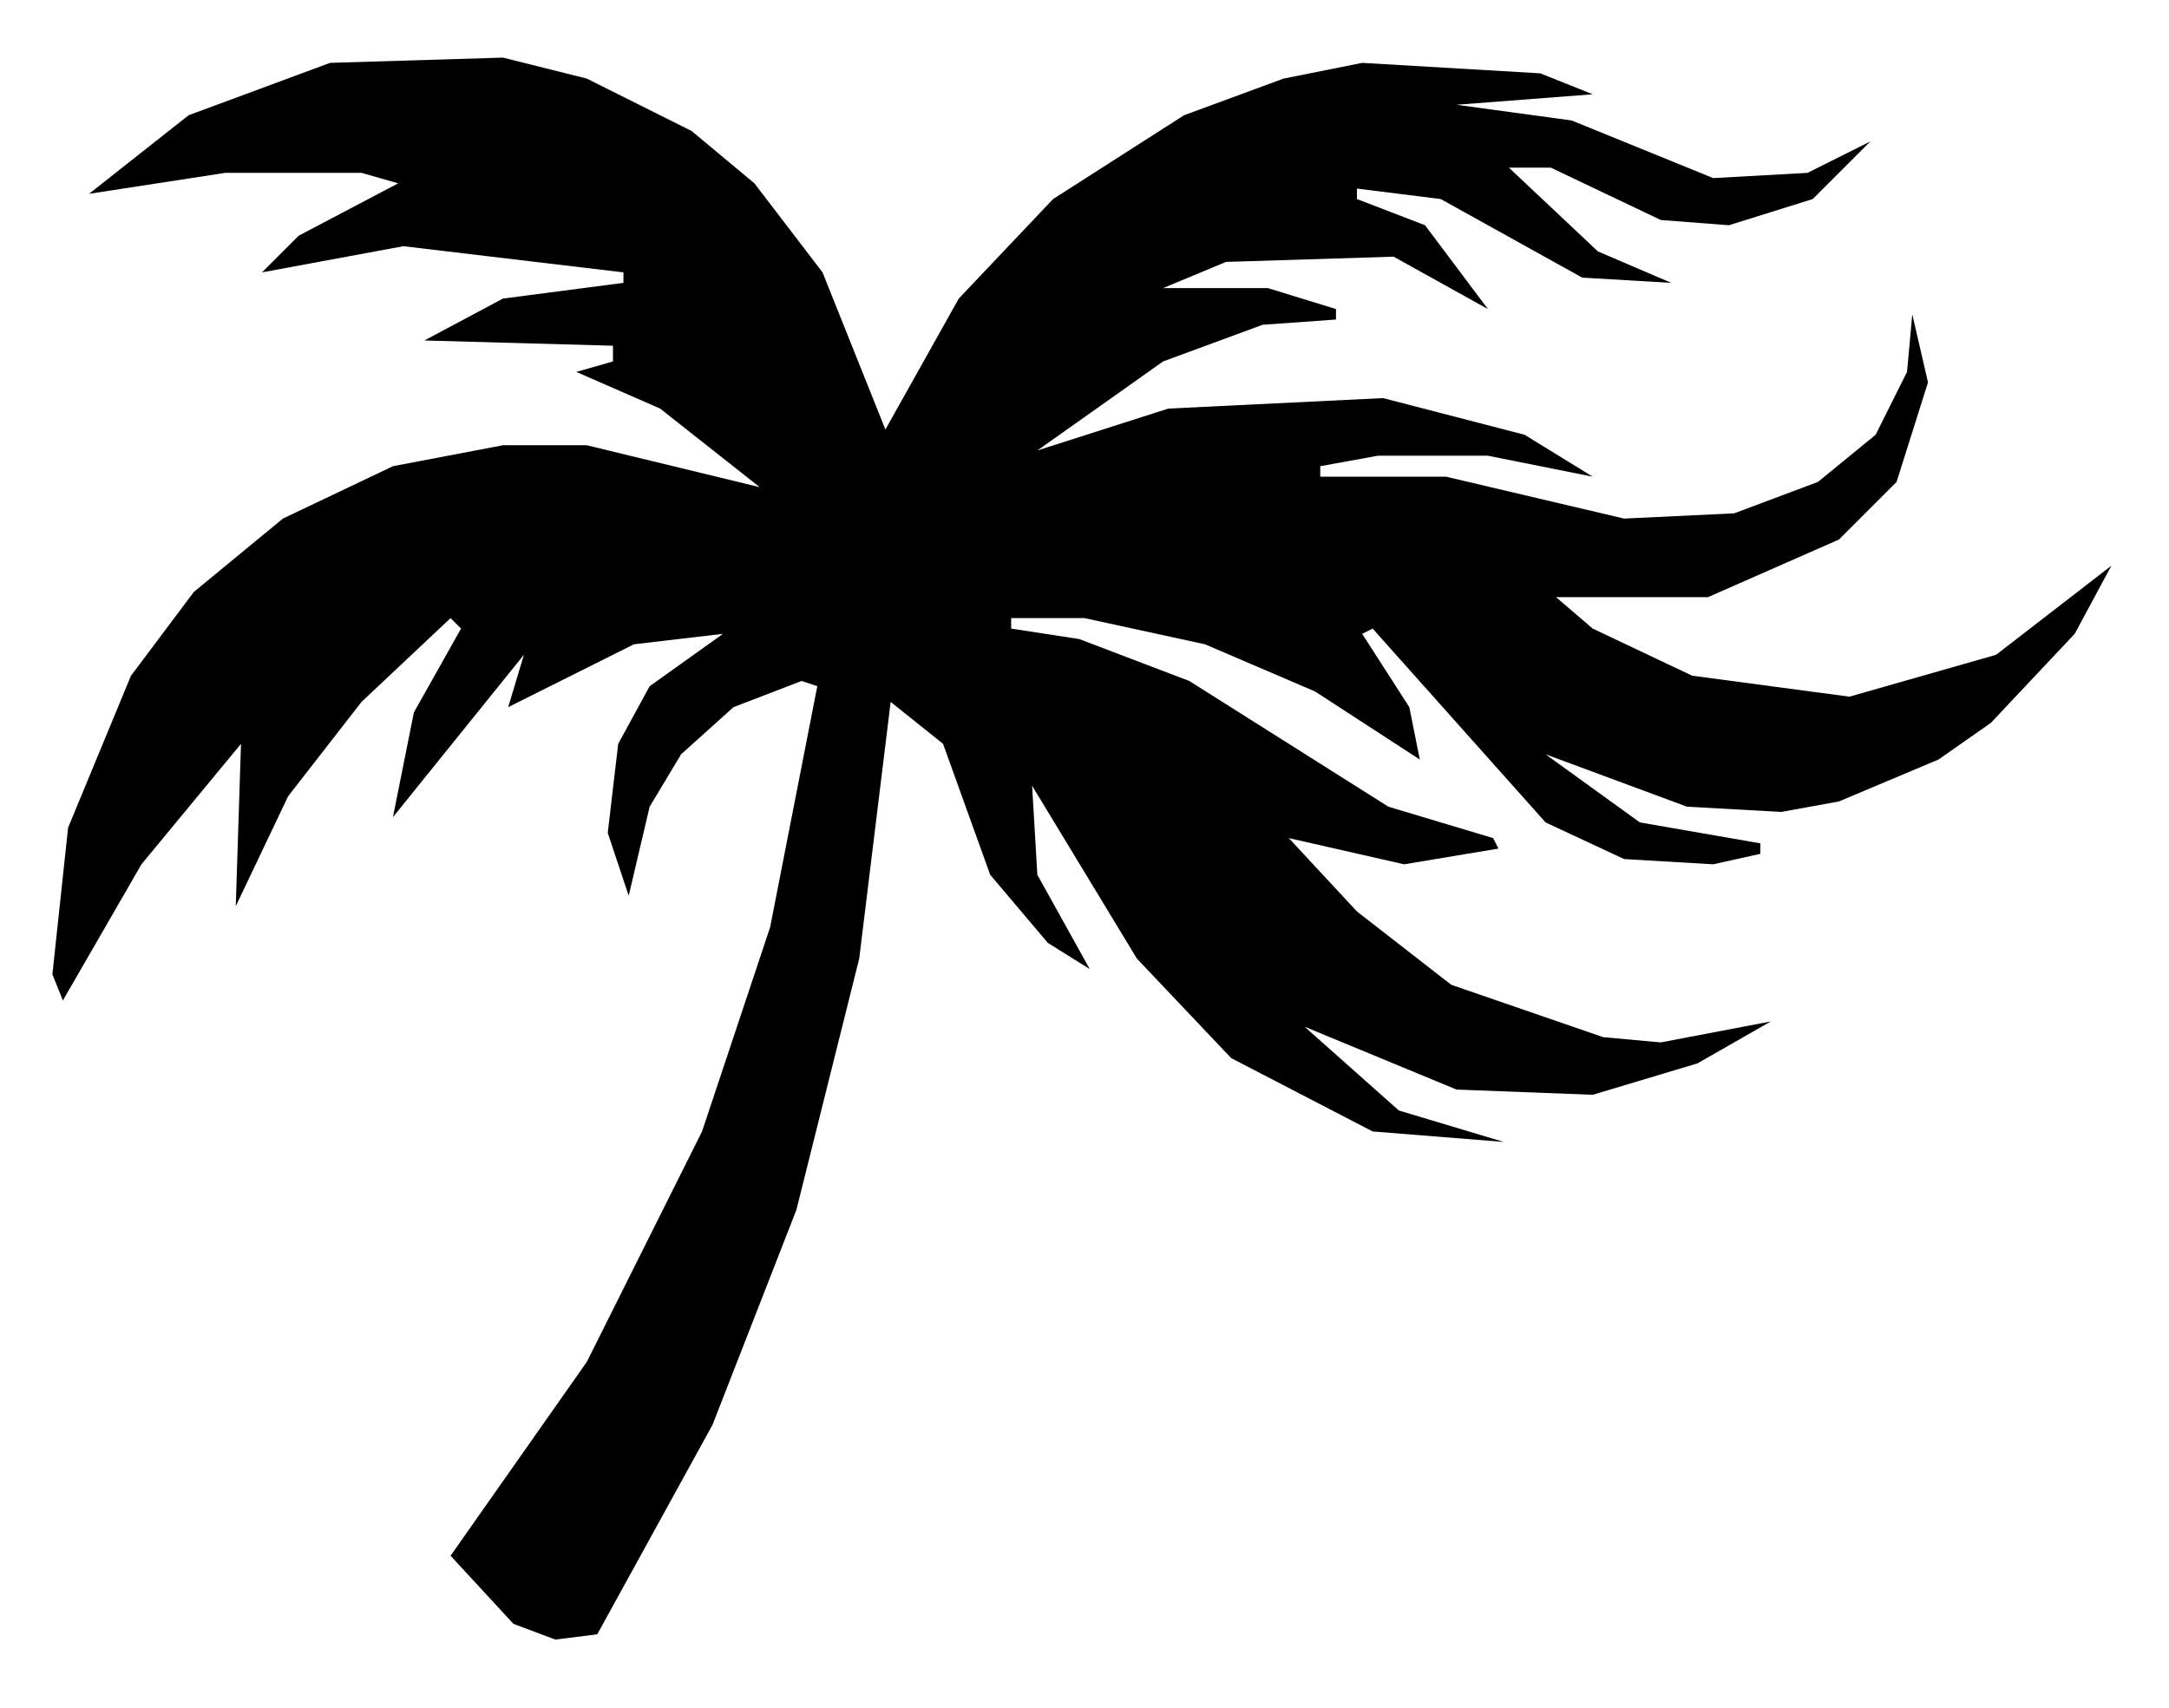
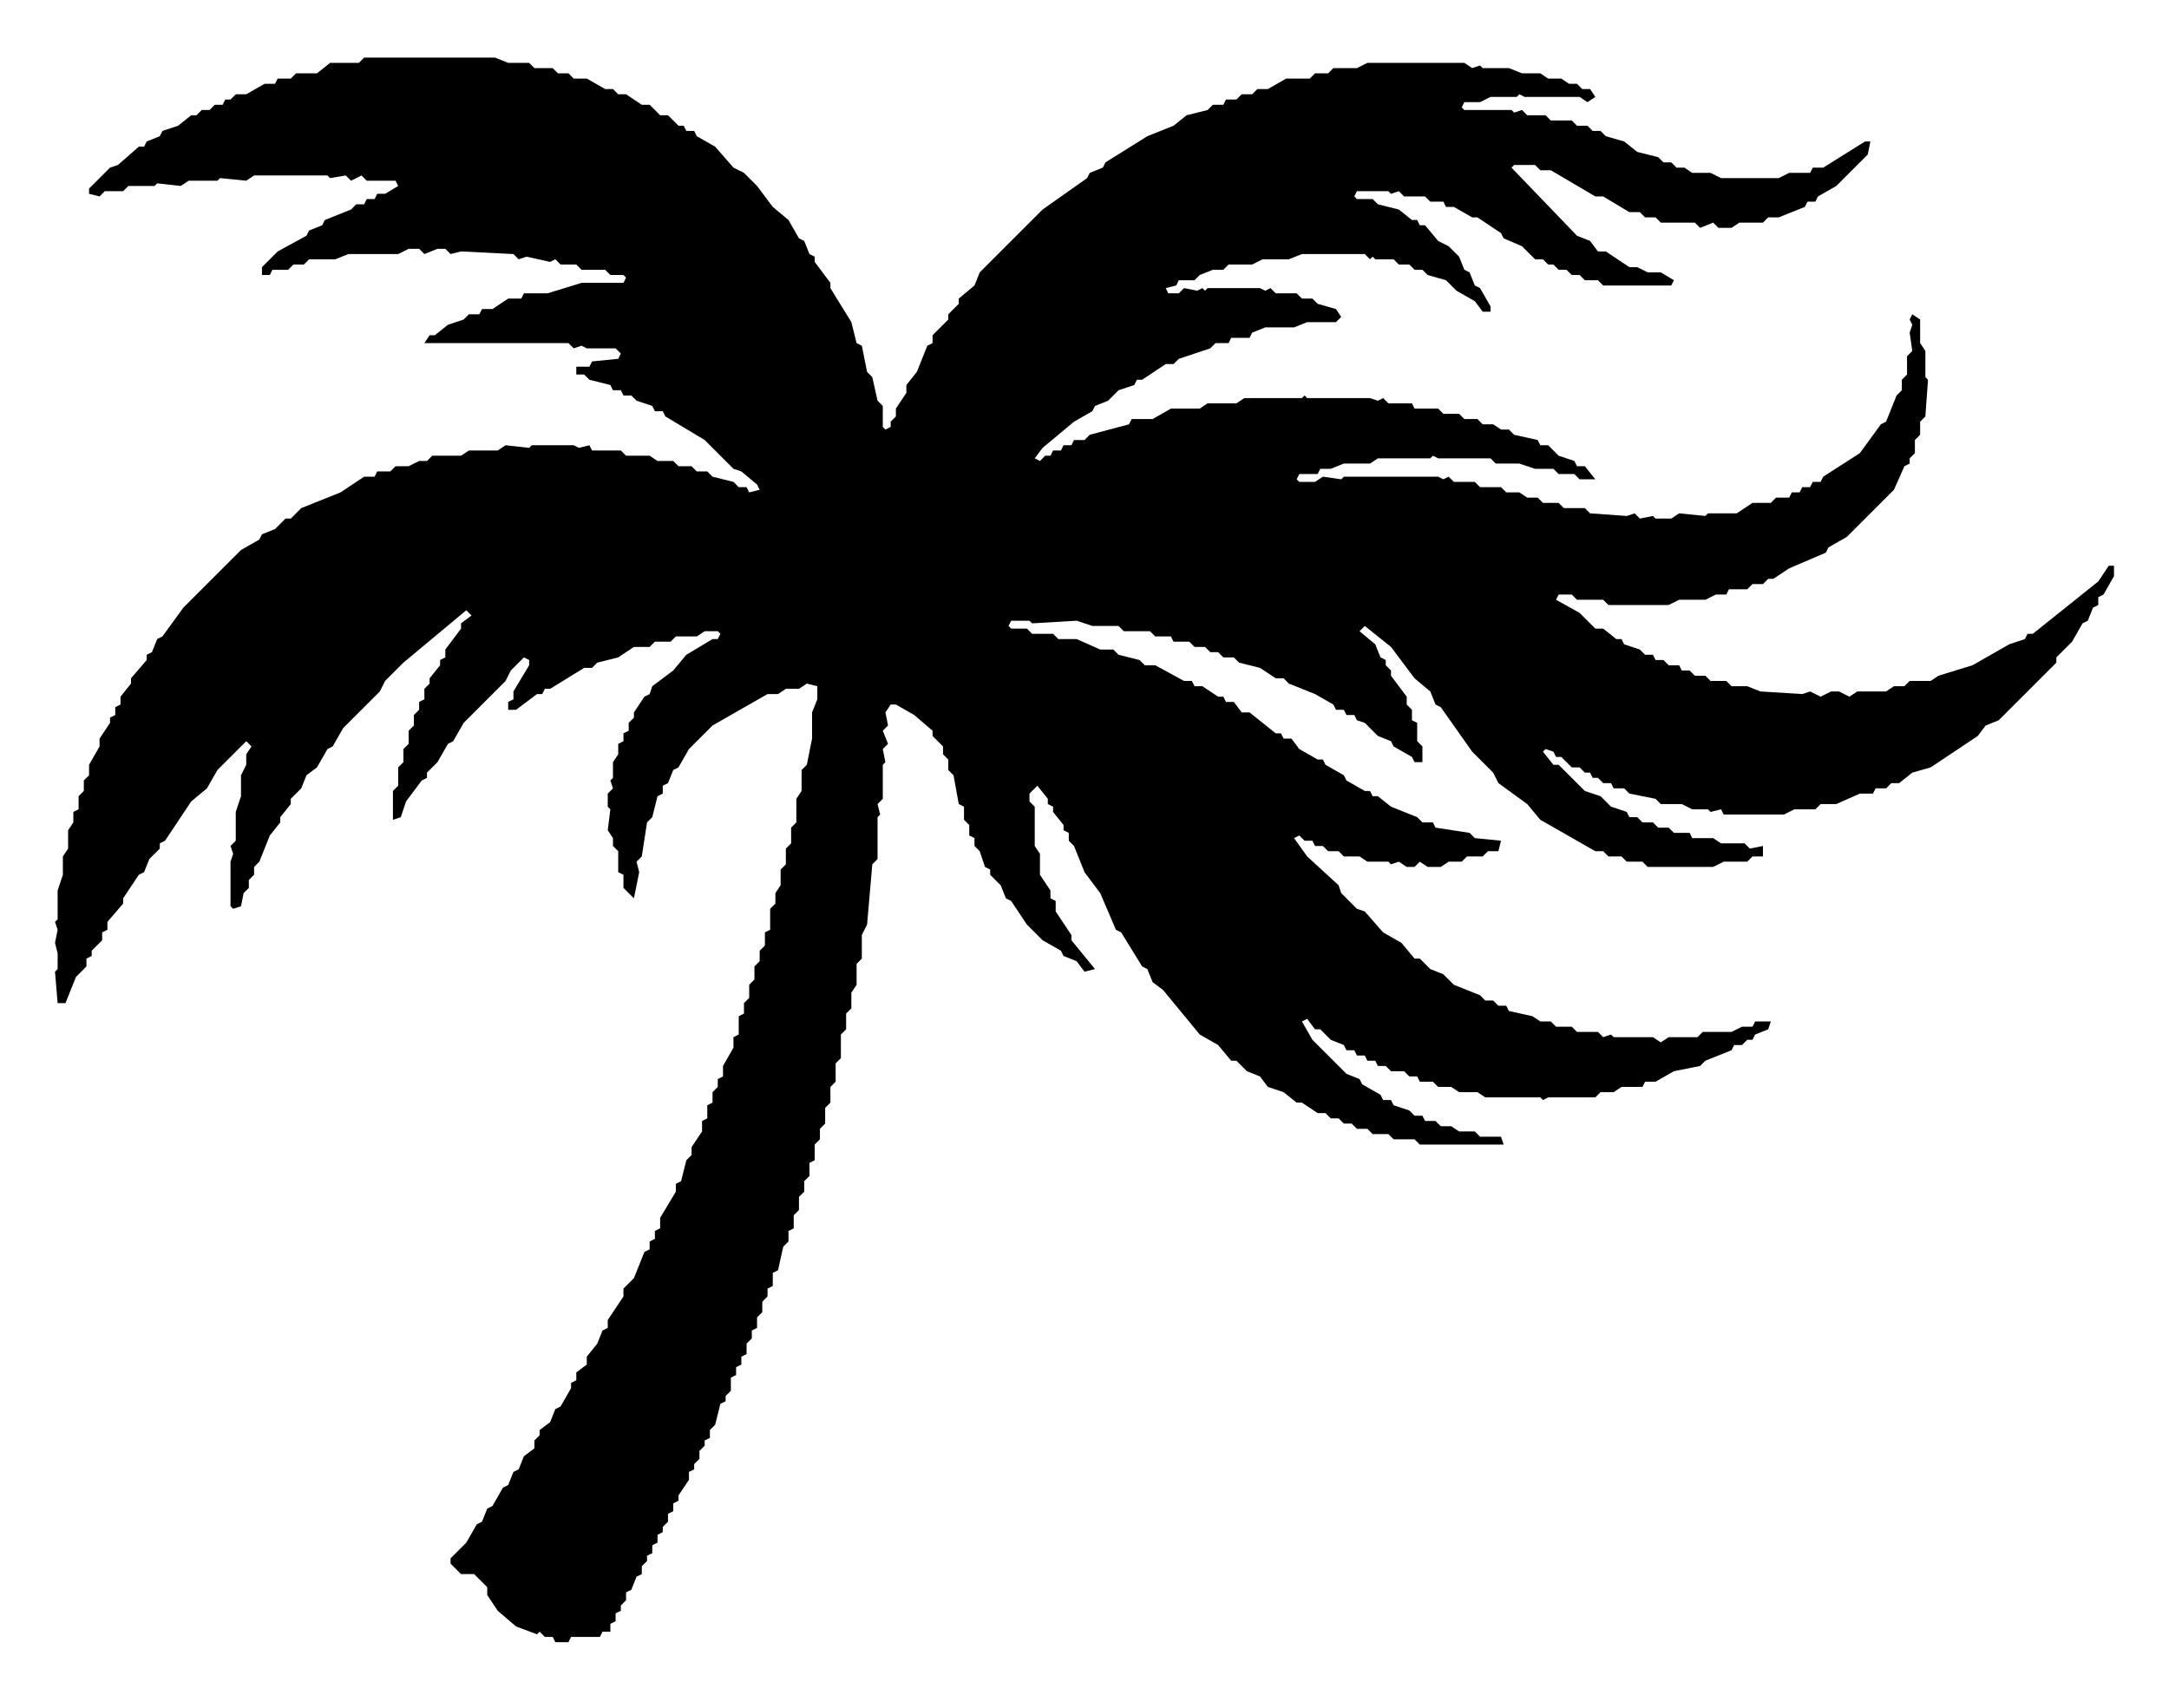
<svg xmlns="http://www.w3.org/2000/svg" viewBox="0 0 414 326">
-   <path d="M10,186L12,191L27,165L46,142L45,173L55,152L69,134L86,118L88,120L79,136L75,156L100,125L97,135L121,123L138,121L124,131L118,142L116,159L120,171L124,154L130,144L140,135L153,130L156,131L147,177L134,216L112,260L86,297L98,310L106,313L114,312L136,272L152,231L164,183L170,134L180,142L189,167L200,180L208,185L198,167L197,150L217,183L235,202L262,216L287,218L267,212L249,196L278,208L304,209L324,203L338,195L317,199L306,198L277,188L259,174L246,160L268,165L286,162L285,160L265,154L227,130L206,122L193,120L193,118L207,118L230,123L251,132L271,145L269,135L260,121L262,120L295,157L310,164L327,165L336,163L336,161L313,157L295,144L322,154L340,155L351,153L370,145L380,138L396,121L403,108L381,125L353,133L323,129L304,120L297,114L326,114L351,103L362,92L368,73L365,60L364,71L358,83L347,92L331,98L310,99L276,91L252,91L252,89L263,87L284,87L304,91L291,83L264,76L223,78L198,86L222,69L241,62L255,61L255,59L242,55L222,55L234,50L266,49L284,59L272,43L259,38L259,36L275,38L302,53L319,54L305,48L288,32L296,32L317,42L330,43L346,38L357,27L345,33L327,34L300,23L278,20L304,18L294,14L260,12L245,15L226,22L201,38L183,57L169,82L157,52L144,35L132,25L112,15L96,11L63,12L36,22L17,37L43,33L69,33L76,35L57,45L50,52L77,47L119,52L119,54L96,57L81,65L117,66L117,69L110,71L126,78L145,93L112,85L96,85L75,89L54,99L37,113L25,129L13,158Z" fill-rule="evenodd" />
+   <path d="M11.0,191.5L12.5,191.5L14.5,186.5L16.5,184.5L16.5,183.0L17.5,182.5L17.5,181.5L19.5,179.5L19.5,178.0L20.5,177.5L20.5,176.0L23.5,172.5L23.5,171.5L26.5,167.0L27.5,166.5L28.5,164.0L30.5,162.0L30.5,161.0L31.5,160.5L36.5,153.0L39.5,150.5L41.5,147.0L47.0,141.5L48.0,142.5L47.0,144.0L47.0,146.0L46.0,148.0L46.0,152.0L45.0,155.0L45.0,160.5L44.0,161.5L44.5,163.0L44.0,164.5L44.0,173.0L44.5,173.5L46.0,173.0L46.5,170.5L47.5,169.5L47.5,168.0L48.5,167.0L48.5,165.5L49.5,164.5L51.5,159.5L53.5,157.0L53.5,156.0L55.5,153.5L55.5,152.5L57.5,150.5L58.5,148.0L60.5,146.5L62.5,143.0L63.5,142.5L65.5,139.0L72.5,132.0L73.5,130.0L77.0,126.5L89.0,116.5L90.0,117.5L88.0,119.0L88.0,120.0L85.0,124.0L85.0,125.5L84.0,126.0L84.0,127.0L82.0,129.5L82.0,130.5L81.0,131.5L81.0,133.5L80.0,134.0L80.0,135.5L79.0,136.5L79.0,138.5L78.0,139.5L78.0,142.0L77.0,143.0L77.0,145.5L76.0,146.5L76.0,150.0L75.0,151.0L75.0,156.5L76.5,156.0L77.5,153.0L80.5,149.0L81.5,148.5L81.5,147.5L83.5,145.5L85.5,142.0L86.5,141.5L88.5,138.0L96.5,130.0L97.5,128.0L100.0,125.5L101.0,126.0L101.0,127.0L98.0,132.0L98.0,133.5L97.0,134.0L97.0,135.5L98.5,135.5L102.5,132.5L103.5,132.5L104.0,131.5L105.0,131.5L111.5,127.5L113.0,127.5L114.0,126.5L118.0,125.5L121.0,123.5L124.0,123.5L125.0,122.5L128.0,122.5L129.0,121.5L133.0,121.5L134.5,120.5L137.0,120.5L137.5,121.0L137.0,122.0L136.0,122.0L131.0,125.0L128.5,128.0L124.5,131.0L124.0,132.5L123.0,133.0L121.0,136.0L121.0,137.0L120.0,138.0L120.0,139.5L119.0,140.0L119.0,141.5L118.0,142.0L118.0,144.0L117.0,145.5L117.0,148.5L116.5,149.0L117.0,150.5L116.0,151.5L116.0,154.0L116.5,154.5L116.0,158.5L117.0,160.0L117.0,161.5L118.0,162.5L118.0,166.5L119.0,167.0L119.0,169.5L121.0,171.5L122.0,166.5L121.5,164.5L122.5,163.5L123.5,157.0L124.5,156.0L125.5,152.0L126.5,151.5L126.5,150.0L127.5,149.5L128.5,147.0L129.5,146.5L131.5,143.0L136.0,138.5L146.5,132.5L148.5,132.5L150.0,131.5L152.5,131.5L154.0,130.5L156.0,131.0L156.0,133.5L155.0,136.0L155.0,141.0L154.0,146.0L153.0,147.0L153.0,151.0L152.0,152.5L152.0,157.0L151.0,158.0L151.0,161.0L150.0,162.0L150.0,165.0L149.0,166.0L149.0,169.0L148.0,170.5L148.0,172.5L147.0,173.5L147.0,177.5L146.0,178.0L146.0,180.5L145.0,181.5L145.0,183.5L144.0,184.5L144.0,187.0L143.0,188.0L143.0,190.5L142.0,191.5L142.0,193.5L141.0,194.0L141.0,197.5L140.0,198.0L140.0,200.0L138.0,203.5L138.0,205.5L137.0,206.0L137.0,207.5L136.0,208.5L136.0,210.5L135.0,211.0L135.0,213.5L134.0,214.0L134.0,216.0L132.0,219.0L132.0,220.5L131.0,221.5L130.0,225.5L129.0,226.0L129.0,227.5L126.0,232.5L126.0,234.5L125.0,235.0L125.0,236.5L124.0,237.0L124.0,238.5L123.0,239.0L121.0,244.0L119.0,246.0L119.0,247.5L116.0,252.0L116.0,253.5L115.0,254.0L114.0,256.5L112.0,259.0L112.0,260.5L110.0,262.0L110.0,263.5L109.0,264.0L109.0,265.0L107.0,268.5L106.0,269.0L105.0,271.5L103.0,273.0L103.0,274.0L102.0,275.0L102.0,276.5L100.0,278.0L99.0,280.5L98.0,281.0L97.0,283.5L96.0,284.0L94.0,287.5L93.0,288.0L92.0,290.5L91.0,291.0L89.0,294.5L86.0,297.5L86.0,298.5L88.0,300.5L90.5,300.5L93.0,303.0L93.0,304.5L95.0,307.5L98.5,310.5L102.5,312.0L103.0,311.5L104.0,312.5L105.5,312.5L106.0,313.5L108.5,313.5L109.0,312.5L114.5,312.5L115.0,311.5L116.5,311.5L116.5,310.0L117.5,309.5L117.5,308.0L118.5,307.5L118.5,306.5L119.5,305.5L119.5,304.0L120.5,303.5L121.5,301.0L122.5,300.5L122.5,299.0L123.5,298.0L123.5,297.0L124.5,296.5L124.5,295.0L125.5,294.5L125.5,293.0L126.5,292.5L126.5,291.5L127.5,290.5L127.5,289.0L128.5,288.5L128.5,287.0L129.5,286.5L129.5,285.5L131.5,282.5L131.5,281.0L132.5,280.5L132.5,279.5L133.5,278.5L133.5,277.0L134.5,276.0L134.5,275.0L135.5,274.5L135.5,273.0L136.5,272.0L137.5,268.0L138.5,267.5L138.5,266.5L139.5,265.5L139.5,263.0L140.5,262.5L140.5,261.0L141.5,260.5L141.5,259.0L142.5,258.5L142.5,256.5L143.5,255.5L143.5,254.0L144.5,253.5L144.5,251.5L145.5,250.5L145.5,248.5L146.5,247.5L146.5,246.0L147.5,245.5L147.5,243.0L148.5,242.5L149.5,238.0L150.5,237.0L150.5,235.0L151.5,234.5L151.5,232.0L152.5,231.0L152.5,228.5L153.5,227.5L153.5,225.5L154.5,224.5L154.5,222.0L155.5,221.5L155.5,218.5L156.5,217.5L156.5,215.5L157.5,214.5L157.5,211.5L158.5,210.5L158.5,207.5L159.5,206.5L159.5,203.0L160.5,202.0L160.5,197.5L161.5,196.5L161.5,193.5L162.5,192.5L162.5,189.5L163.5,188.0L163.5,184.0L164.5,183.0L164.5,178.5L165.5,176.5L166.5,165.0L167.5,164.0L167.5,156.0L168.0,155.5L167.5,153.5L168.5,152.5L168.5,146.0L169.0,145.5L168.5,143.0L169.5,142.0L168.5,139.5L169.5,138.5L169.0,136.0L170.0,134.5L171.0,134.5L174.5,136.5L178.0,139.5L178.0,140.5L180.0,142.5L180.0,144.0L181.0,145.0L181.0,147.0L182.0,148.0L183.0,153.5L184.0,154.0L184.0,156.5L185.0,157.5L185.0,159.5L186.0,160.0L186.0,161.5L187.0,162.5L188.0,165.5L189.0,166.0L189.0,167.0L191.0,169.0L192.0,171.5L193.0,172.0L196.0,176.5L199.0,179.5L202.5,181.5L203.0,182.5L205.5,183.5L207.0,185.5L209.0,185.0L204.5,179.5L204.5,178.5L201.5,174.0L201.5,172.0L200.5,171.5L200.5,170.0L198.5,167.0L198.5,163.0L197.5,161.5L197.5,154.0L196.5,153.0L196.5,151.5L198.0,150.0L200.0,152.5L200.0,153.5L201.0,154.0L201.0,155.0L203.0,157.5L203.0,158.5L204.0,159.0L204.0,160.5L205.0,161.5L207.0,166.5L210.0,170.5L213.0,177.5L214.0,178.0L218.0,184.5L219.0,185.0L220.0,187.5L222.0,189.0L229.0,197.5L232.5,199.5L235.0,202.5L236.0,202.5L238.0,204.5L240.5,205.5L242.0,207.5L245.0,208.5L247.5,210.5L248.5,210.5L251.5,212.5L253.0,212.5L254.0,213.5L255.5,213.5L256.5,214.5L258.0,214.5L259.0,215.5L261.0,215.5L262.0,216.5L265.0,216.5L266.0,217.5L270.0,217.5L271.0,218.5L287.0,218.5L286.5,217.0L282.5,217.0L281.5,216.0L278.5,216.0L277.0,215.0L275.0,215.0L274.0,214.0L272.0,214.0L271.5,213.0L270.0,213.0L269.0,212.0L266.0,211.0L265.5,210.0L264.0,210.0L263.5,209.0L260.0,207.0L259.5,206.0L257.0,205.0L250.5,198.5L248.5,195.0L249.5,194.5L251.0,196.5L252.0,196.5L254.0,198.5L256.5,199.5L257.0,200.5L258.5,200.5L259.0,201.5L260.5,201.5L261.0,202.5L262.5,202.5L263.0,203.5L264.5,203.5L265.5,204.5L268.0,204.5L269.0,205.5L270.5,205.5L271.0,206.5L273.5,206.5L274.5,207.5L277.0,207.5L278.5,208.5L282.0,208.5L283.5,209.5L294.0,209.5L294.5,210.0L295.5,209.5L304.5,209.5L305.5,208.5L308.0,208.5L309.5,207.5L313.5,207.5L314.0,206.5L316.0,206.5L319.5,204.5L324.5,203.5L325.5,202.5L330.5,200.5L331.0,199.5L332.5,199.5L333.5,198.5L334.5,198.5L335.0,197.5L337.5,196.5L338.0,195.0L335.0,195.0L334.5,196.0L332.5,196.0L330.5,197.0L325.0,197.0L324.0,198.0L318.5,198.0L317.0,199.0L315.5,198.0L308.0,198.0L307.5,197.5L306.0,198.0L305.0,197.0L301.0,197.0L300.0,196.0L297.0,196.0L296.0,195.0L294.0,195.0L292.5,194.0L288.0,193.0L287.5,192.0L286.0,192.0L285.0,191.0L283.5,191.0L282.5,190.0L277.5,188.0L275.5,186.0L273.0,185.0L271.0,183.0L270.0,183.0L267.5,180.0L264.0,178.0L260.5,174.0L259.0,173.5L256.0,170.5L255.5,169.0L249.5,163.5L247.0,160.0L248.0,159.5L249.0,160.5L250.5,160.5L251.0,161.5L252.5,161.5L253.5,162.5L255.5,162.5L256.5,163.5L259.5,163.5L261.0,164.5L265.0,164.5L265.5,165.0L267.0,164.5L268.5,165.5L270.0,165.5L271.0,164.5L272.5,165.5L275.0,165.5L276.5,164.5L279.0,164.5L280.0,163.5L283.0,163.5L284.0,162.5L286.0,162.5L286.5,160.5L281.5,160.0L280.5,159.0L274.0,158.0L273.5,157.0L271.5,157.0L270.5,156.0L265.5,154.0L263.0,152.0L262.0,152.0L261.5,151.0L260.5,151.0L257.0,149.0L256.5,148.0L253.0,146.0L252.5,145.0L251.5,145.0L248.0,143.0L246.5,141.0L245.0,141.0L244.5,140.0L243.5,140.0L238.5,136.0L237.0,136.0L235.5,134.0L234.0,134.0L233.5,133.0L232.5,133.0L229.5,131.0L228.0,131.0L227.5,130.0L226.0,130.0L220.5,127.0L218.5,127.0L217.5,126.0L213.5,125.0L212.5,124.0L210.0,124.0L205.5,122.0L202.0,122.0L201.0,121.0L197.0,121.0L196.0,120.0L193.0,120.0L192.5,119.5L193.0,118.5L196.5,118.5L197.0,119.0L205.5,118.5L208.5,119.5L213.5,119.5L214.5,120.5L219.5,120.5L220.5,121.5L223.5,121.5L224.0,122.5L227.0,122.5L228.0,123.5L230.0,123.5L231.0,124.5L232.5,124.5L233.5,125.5L235.5,125.5L236.5,126.5L240.5,127.5L243.5,129.5L245.0,129.5L246.0,130.5L251.0,132.5L254.5,134.5L255.0,135.5L256.5,135.5L257.0,136.5L258.5,136.5L259.0,137.5L260.5,138.0L263.0,140.5L265.5,141.5L266.0,142.5L269.5,144.5L270.0,145.5L271.5,145.5L271.5,142.5L270.5,141.5L270.5,138.0L269.5,137.5L269.5,135.5L268.5,134.5L268.5,133.0L265.5,129.0L265.5,128.0L264.5,127.0L264.5,126.0L263.5,125.5L262.5,123.0L259.5,120.5L260.5,119.5L265.5,123.5L270.0,129.5L273.0,132.0L274.0,134.5L275.0,135.0L281.0,143.5L285.0,147.5L286.0,149.5L291.5,153.5L294.0,156.5L304.5,162.5L306.0,162.5L307.0,163.5L309.5,163.5L310.5,164.5L313.5,164.5L314.5,165.5L327.0,165.5L329.0,164.5L333.5,164.5L334.5,163.5L336.5,163.5L336.5,161.5L334.0,162.0L333.0,161.0L328.5,161.0L327.0,160.0L323.0,160.0L322.5,159.0L319.5,159.0L318.5,158.0L316.5,158.0L315.5,157.0L313.5,157.0L312.5,156.0L311.0,156.0L310.5,155.0L307.5,154.0L305.5,152.0L302.5,151.0L297.5,146.0L296.5,146.0L294.5,143.5L295.0,143.0L296.5,143.5L297.0,144.5L298.0,144.5L300.0,146.5L301.5,146.5L302.5,147.5L303.5,147.5L304.0,148.5L305.0,148.5L306.0,149.5L307.5,149.5L308.0,150.5L310.0,150.5L311.0,151.5L316.0,152.5L317.0,153.5L321.0,153.5L323.0,154.5L326.0,154.5L326.5,155.0L328.5,154.5L329.0,155.5L340.5,155.5L342.5,154.5L346.5,154.5L347.5,153.5L350.5,153.5L355.0,151.5L357.5,151.5L358.0,150.5L360.0,150.5L361.0,149.5L362.5,149.5L365.0,147.5L368.5,146.5L377.5,140.5L379.0,138.5L381.5,137.5L392.5,126.5L392.5,125.5L395.5,122.5L397.5,119.0L398.5,118.5L399.5,116.0L400.5,115.5L400.5,114.0L401.5,113.5L403.5,110.0L403.5,108.0L402.5,108.0L400.5,111.0L388.0,121.0L387.0,121.0L386.5,122.0L383.5,123.0L376.5,127.0L370.0,129.0L368.5,130.0L364.5,130.0L363.5,131.0L361.5,131.0L360.0,132.0L354.5,132.0L353.0,133.0L351.0,132.0L349.5,132.0L347.5,133.0L345.5,132.0L344.0,132.5L336.0,132.0L333.5,131.0L330.5,131.0L329.5,130.0L326.5,130.0L325.5,129.0L323.5,129.0L322.5,128.0L321.0,128.0L320.5,127.0L318.5,127.0L317.5,126.0L316.0,126.0L315.5,125.0L314.0,125.0L313.0,124.0L310.0,123.0L309.5,122.0L308.5,122.0L306.0,120.0L304.5,120.0L301.5,117.0L297.0,114.5L297.5,113.5L300.0,113.5L301.0,114.5L306.0,114.5L307.0,115.5L318.5,115.5L320.5,114.5L325.5,114.5L327.5,113.5L329.5,113.5L330.0,112.5L333.5,112.5L334.5,111.5L336.5,111.5L337.5,110.5L338.5,110.5L341.5,108.5L348.5,105.5L349.0,104.5L352.5,102.5L361.5,93.5L363.5,89.0L364.5,88.5L364.5,87.5L365.5,86.5L365.5,84.0L366.5,83.0L366.5,80.5L367.5,79.5L368.0,72.5L367.5,72.0L367.5,67.0L366.5,65.5L366.5,61.0L365.0,60.0L364.5,61.0L365.0,62.0L364.5,63.5L365.0,67.0L364.0,68.0L364.0,71.5L363.0,72.5L363.0,74.5L362.0,75.5L360.0,80.5L359.0,81.0L355.0,86.5L348.0,91.0L347.5,92.0L346.0,92.0L345.5,93.0L344.0,93.0L343.5,94.0L342.0,94.0L341.5,95.0L339.0,95.0L338.0,96.0L334.5,96.0L331.5,98.0L326.0,98.0L325.5,98.5L320.5,98.0L319.0,99.0L316.0,99.0L315.5,98.5L313.0,99.0L312.0,98.0L310.5,98.5L303.5,98.0L302.5,97.0L298.5,97.0L297.5,96.0L294.5,96.0L293.5,95.0L291.5,95.0L290.0,94.0L287.5,94.0L286.5,93.0L282.5,93.0L281.5,92.0L277.5,92.0L276.5,91.0L275.5,91.5L274.5,91.0L256.5,91.0L256.0,91.5L252.5,91.0L251.0,92.0L248.0,92.0L247.5,91.5L248.0,90.5L251.5,90.5L252.0,89.5L254.0,89.5L256.5,88.5L261.5,88.5L263.0,87.5L273.0,87.5L273.5,87.0L274.5,87.5L284.5,87.5L285.5,88.5L290.0,88.5L293.0,89.5L296.5,89.5L297.5,90.5L300.5,90.5L301.5,91.5L304.5,91.5L302.5,89.0L301.0,89.0L300.5,88.0L297.5,87.0L295.5,85.0L294.0,85.0L293.5,84.0L289.0,83.0L288.0,82.0L286.5,82.0L285.0,81.0L283.0,81.0L282.0,80.0L279.5,80.0L278.5,79.0L275.5,79.0L274.5,78.0L270.0,78.0L269.5,77.0L265.0,77.0L264.0,76.0L263.0,76.5L261.5,76.0L249.5,76.0L249.0,75.5L248.5,76.0L237.5,76.0L236.0,77.0L230.5,77.0L229.0,78.0L223.5,78.0L220.0,80.0L216.0,80.0L215.5,81.0L208.0,83.0L207.0,84.0L205.0,84.0L204.5,85.0L203.0,85.0L202.5,86.0L201.0,86.0L200.5,87.0L199.5,87.0L198.5,88.0L197.5,87.5L199.0,85.5L205.0,80.5L208.5,78.5L209.0,77.5L211.5,76.5L213.5,74.5L216.5,73.5L217.0,72.5L218.0,72.5L222.5,69.5L224.0,69.5L225.0,68.5L231.0,66.5L232.0,65.5L234.5,65.5L235.0,64.5L238.5,64.5L239.0,63.5L241.5,62.5L247.0,62.5L249.5,61.5L255.0,61.5L256.0,60.5L255.0,59.0L251.5,58.0L250.5,57.0L248.5,57.0L247.5,56.0L243.5,56.0L242.5,55.0L241.5,55.5L240.5,55.0L230.5,55.0L230.0,55.5L229.5,55.0L228.5,55.5L226.0,55.0L225.0,56.0L223.0,56.0L222.5,55.0L224.5,54.5L225.0,53.5L228.0,53.5L229.0,52.5L231.5,51.5L233.5,51.5L234.5,50.5L239.0,50.5L241.0,49.5L246.0,49.5L248.5,48.5L260.5,48.5L261.5,49.5L262.0,49.0L262.5,49.5L266.0,49.5L267.0,50.5L269.0,50.5L270.0,51.5L271.5,51.5L272.5,52.5L276.0,53.5L278.0,55.5L281.5,57.5L283.0,59.5L284.5,59.5L284.5,58.5L282.5,55.0L281.5,54.5L280.5,52.0L279.5,51.5L278.5,49.0L276.5,47.0L274.5,46.0L272.0,43.0L271.0,43.0L270.5,42.0L269.5,42.0L267.0,40.0L263.0,39.0L262.0,38.0L259.0,38.0L258.5,37.5L259.0,36.5L265.0,36.5L265.5,37.0L267.0,36.5L268.0,37.5L272.0,37.5L273.0,38.5L275.5,38.5L276.0,39.5L277.5,39.5L281.0,41.5L282.0,41.5L286.5,44.5L287.0,45.5L290.5,47.0L293.0,49.5L294.5,49.5L295.5,50.5L296.5,50.5L297.5,51.5L299.0,51.5L300.0,52.5L301.5,52.5L302.5,53.5L305.0,53.5L306.0,54.5L319.0,54.5L319.5,53.5L317.0,52.0L314.5,52.0L312.5,51.0L311.0,51.0L306.5,48.0L305.0,48.0L303.5,46.0L301.0,45.0L288.5,32.0L289.0,31.5L293.0,31.5L294.0,32.5L296.0,32.5L304.5,37.5L306.0,37.5L311.0,40.5L313.0,40.5L314.0,41.5L316.0,41.5L317.0,42.5L323.5,42.5L324.5,43.5L327.0,42.5L328.0,43.5L330.5,43.5L332.0,42.5L336.5,42.5L337.5,41.5L339.5,41.5L344.5,39.5L345.0,38.5L346.5,38.5L347.0,37.5L350.5,35.5L356.5,29.5L357.0,27.0L356.0,27.0L348.0,32.0L346.0,32.0L345.5,33.0L341.5,33.0L339.5,34.0L328.5,34.0L326.5,33.0L323.0,33.0L321.5,32.0L320.0,32.0L319.0,31.0L317.5,31.0L316.5,30.0L312.5,29.0L310.0,27.0L306.5,26.0L305.5,25.0L304.0,25.0L303.0,24.0L301.0,24.0L300.0,23.0L296.0,23.0L295.0,22.0L291.5,22.0L290.5,21.0L289.0,21.5L288.5,21.0L279.5,21.0L279.0,20.5L279.5,19.5L282.5,19.5L284.5,18.5L289.5,18.5L290.0,18.0L291.0,18.5L301.5,18.5L303.0,19.5L304.5,18.5L303.5,17.0L302.0,17.0L301.0,16.0L299.5,16.0L298.0,15.0L295.5,15.0L294.0,14.0L290.5,14.0L288.0,13.0L283.0,13.0L282.5,12.5L281.0,13.0L279.5,12.0L261.0,12.0L259.0,13.0L254.5,13.0L253.5,14.0L251.0,14.0L250.0,15.0L245.5,15.0L242.0,17.0L240.0,17.0L239.0,18.0L237.0,18.0L236.0,19.0L234.0,19.0L233.5,20.0L231.5,20.0L230.5,21.0L226.5,22.0L224.0,24.0L219.0,26.0L211.0,31.0L210.5,32.0L208.0,33.0L207.5,34.0L199.0,40.0L187.0,52.0L186.0,54.5L183.0,57.0L183.0,58.0L181.0,60.0L181.0,61.0L178.0,64.0L178.0,65.5L177.0,66.0L175.0,71.0L173.0,73.5L173.0,75.0L171.0,78.0L171.0,79.5L170.0,80.5L170.0,81.5L169.0,82.0L168.5,81.5L168.5,77.5L167.5,76.5L166.5,72.0L165.5,71.0L164.5,66.0L163.5,65.5L162.5,61.5L158.5,55.0L158.5,54.0L155.5,50.0L155.5,49.0L154.5,48.5L153.5,46.0L152.5,45.5L150.5,42.0L147.5,39.5L144.5,35.5L142.0,33.0L140.0,32.0L136.5,28.0L133.0,26.0L132.5,25.0L131.0,25.0L130.5,24.0L129.5,24.0L127.5,22.0L126.0,22.0L124.0,20.0L122.5,20.0L119.5,18.0L118.0,18.0L117.0,17.0L115.5,17.0L112.0,15.0L109.5,15.0L108.5,14.0L106.5,14.0L105.5,13.0L102.0,13.0L101.0,12.0L97.0,12.0L94.5,11.0L69.5,11.0L68.5,12.0L63.0,12.0L60.5,14.0L56.5,14.0L55.5,15.0L53.0,15.0L52.5,16.0L50.5,16.0L47.0,18.0L45.0,18.0L44.0,19.0L43.0,19.0L42.5,20.0L41.0,20.0L40.0,21.0L38.5,21.0L37.5,22.0L36.5,22.0L34.0,24.0L31.0,25.0L30.5,26.0L28.0,27.0L27.5,28.0L26.5,28.0L22.5,31.5L21.0,32.0L17.0,36.0L17.0,37.0L19.0,37.5L20.0,36.5L23.5,36.5L24.5,35.5L29.5,35.5L30.0,35.0L34.5,35.5L36.0,34.5L41.5,34.5L42.0,34.0L47.0,34.5L48.5,33.5L62.5,33.5L63.0,34.0L66.0,33.5L67.0,34.5L69.0,33.5L70.0,34.5L75.5,34.5L76.0,35.5L73.5,37.0L72.0,37.0L71.5,38.0L70.0,38.0L69.5,39.0L68.0,39.0L67.0,40.0L62.0,42.0L61.5,43.0L59.0,44.0L58.5,45.0L53.0,48.0L50.0,51.0L50.0,52.5L51.5,52.5L52.0,51.5L55.0,51.5L56.0,50.5L58.0,50.5L59.0,49.5L64.0,49.5L66.5,48.5L76.0,48.5L78.0,47.5L80.0,47.5L81.0,48.5L83.5,47.5L85.0,47.5L86.0,48.5L88.0,48.0L98.0,48.5L99.0,49.5L100.5,49.0L105.0,50.0L106.0,49.5L107.0,50.5L110.0,50.5L111.0,51.5L115.5,51.5L116.5,52.5L119.0,52.5L119.5,53.0L119.0,54.0L111.0,54.0L104.5,56.0L100.0,56.0L99.5,57.0L97.0,57.0L94.0,59.0L92.0,59.0L91.5,60.0L89.5,60.0L88.5,61.0L85.5,62.0L83.0,64.0L82.0,64.0L81.0,65.5L108.5,65.5L109.5,66.5L111.0,66.0L112.0,66.5L117.5,66.5L118.5,67.5L118.0,68.5L113.0,69.0L112.5,70.0L110.0,70.0L110.0,71.5L111.5,71.5L112.5,72.5L116.5,73.5L117.0,74.5L118.5,74.5L119.0,75.5L120.5,75.5L121.5,76.5L124.5,77.5L125.0,78.5L126.5,78.5L127.0,79.5L134.5,84.0L140.0,89.5L141.5,90.0L144.5,92.5L145.0,93.5L143.0,94.0L142.5,93.0L141.0,93.0L140.0,92.0L136.0,91.0L135.0,90.0L133.0,90.0L132.0,89.0L129.5,89.0L128.5,88.0L125.5,88.0L124.0,87.0L119.5,87.0L118.5,86.0L113.0,86.0L112.5,85.0L110.5,85.5L109.5,85.0L101.5,85.0L101.0,85.5L96.5,85.0L95.0,86.0L89.5,86.0L88.0,87.0L82.5,87.0L81.5,88.0L80.0,88.0L78.0,89.0L75.5,89.0L74.5,90.0L72.0,90.0L71.5,91.0L69.5,91.0L65.0,94.0L57.5,97.0L55.5,99.0L54.5,99.0L52.5,101.0L50.0,102.0L49.5,103.0L46.0,105.0L35.0,116.0L31.0,121.5L30.0,122.0L29.0,124.5L28.0,125.0L28.0,126.0L25.0,129.5L25.0,130.5L23.0,133.0L23.0,134.5L22.0,135.0L22.0,136.5L21.0,137.0L21.0,138.0L19.0,141.0L19.0,142.5L17.0,146.0L17.0,148.0L16.0,149.0L16.0,151.0L15.0,152.0L15.0,154.5L14.0,155.0L14.0,157.0L13.0,158.5L13.0,162.0L12.0,163.5L12.0,167.0L11.0,170.0L11.0,175.5L10.5,176.0L11.0,177.5L10.5,180.0L11.0,182.0L11.0,185.0L10.5,185.5Z" fill-rule="evenodd" />
</svg>
